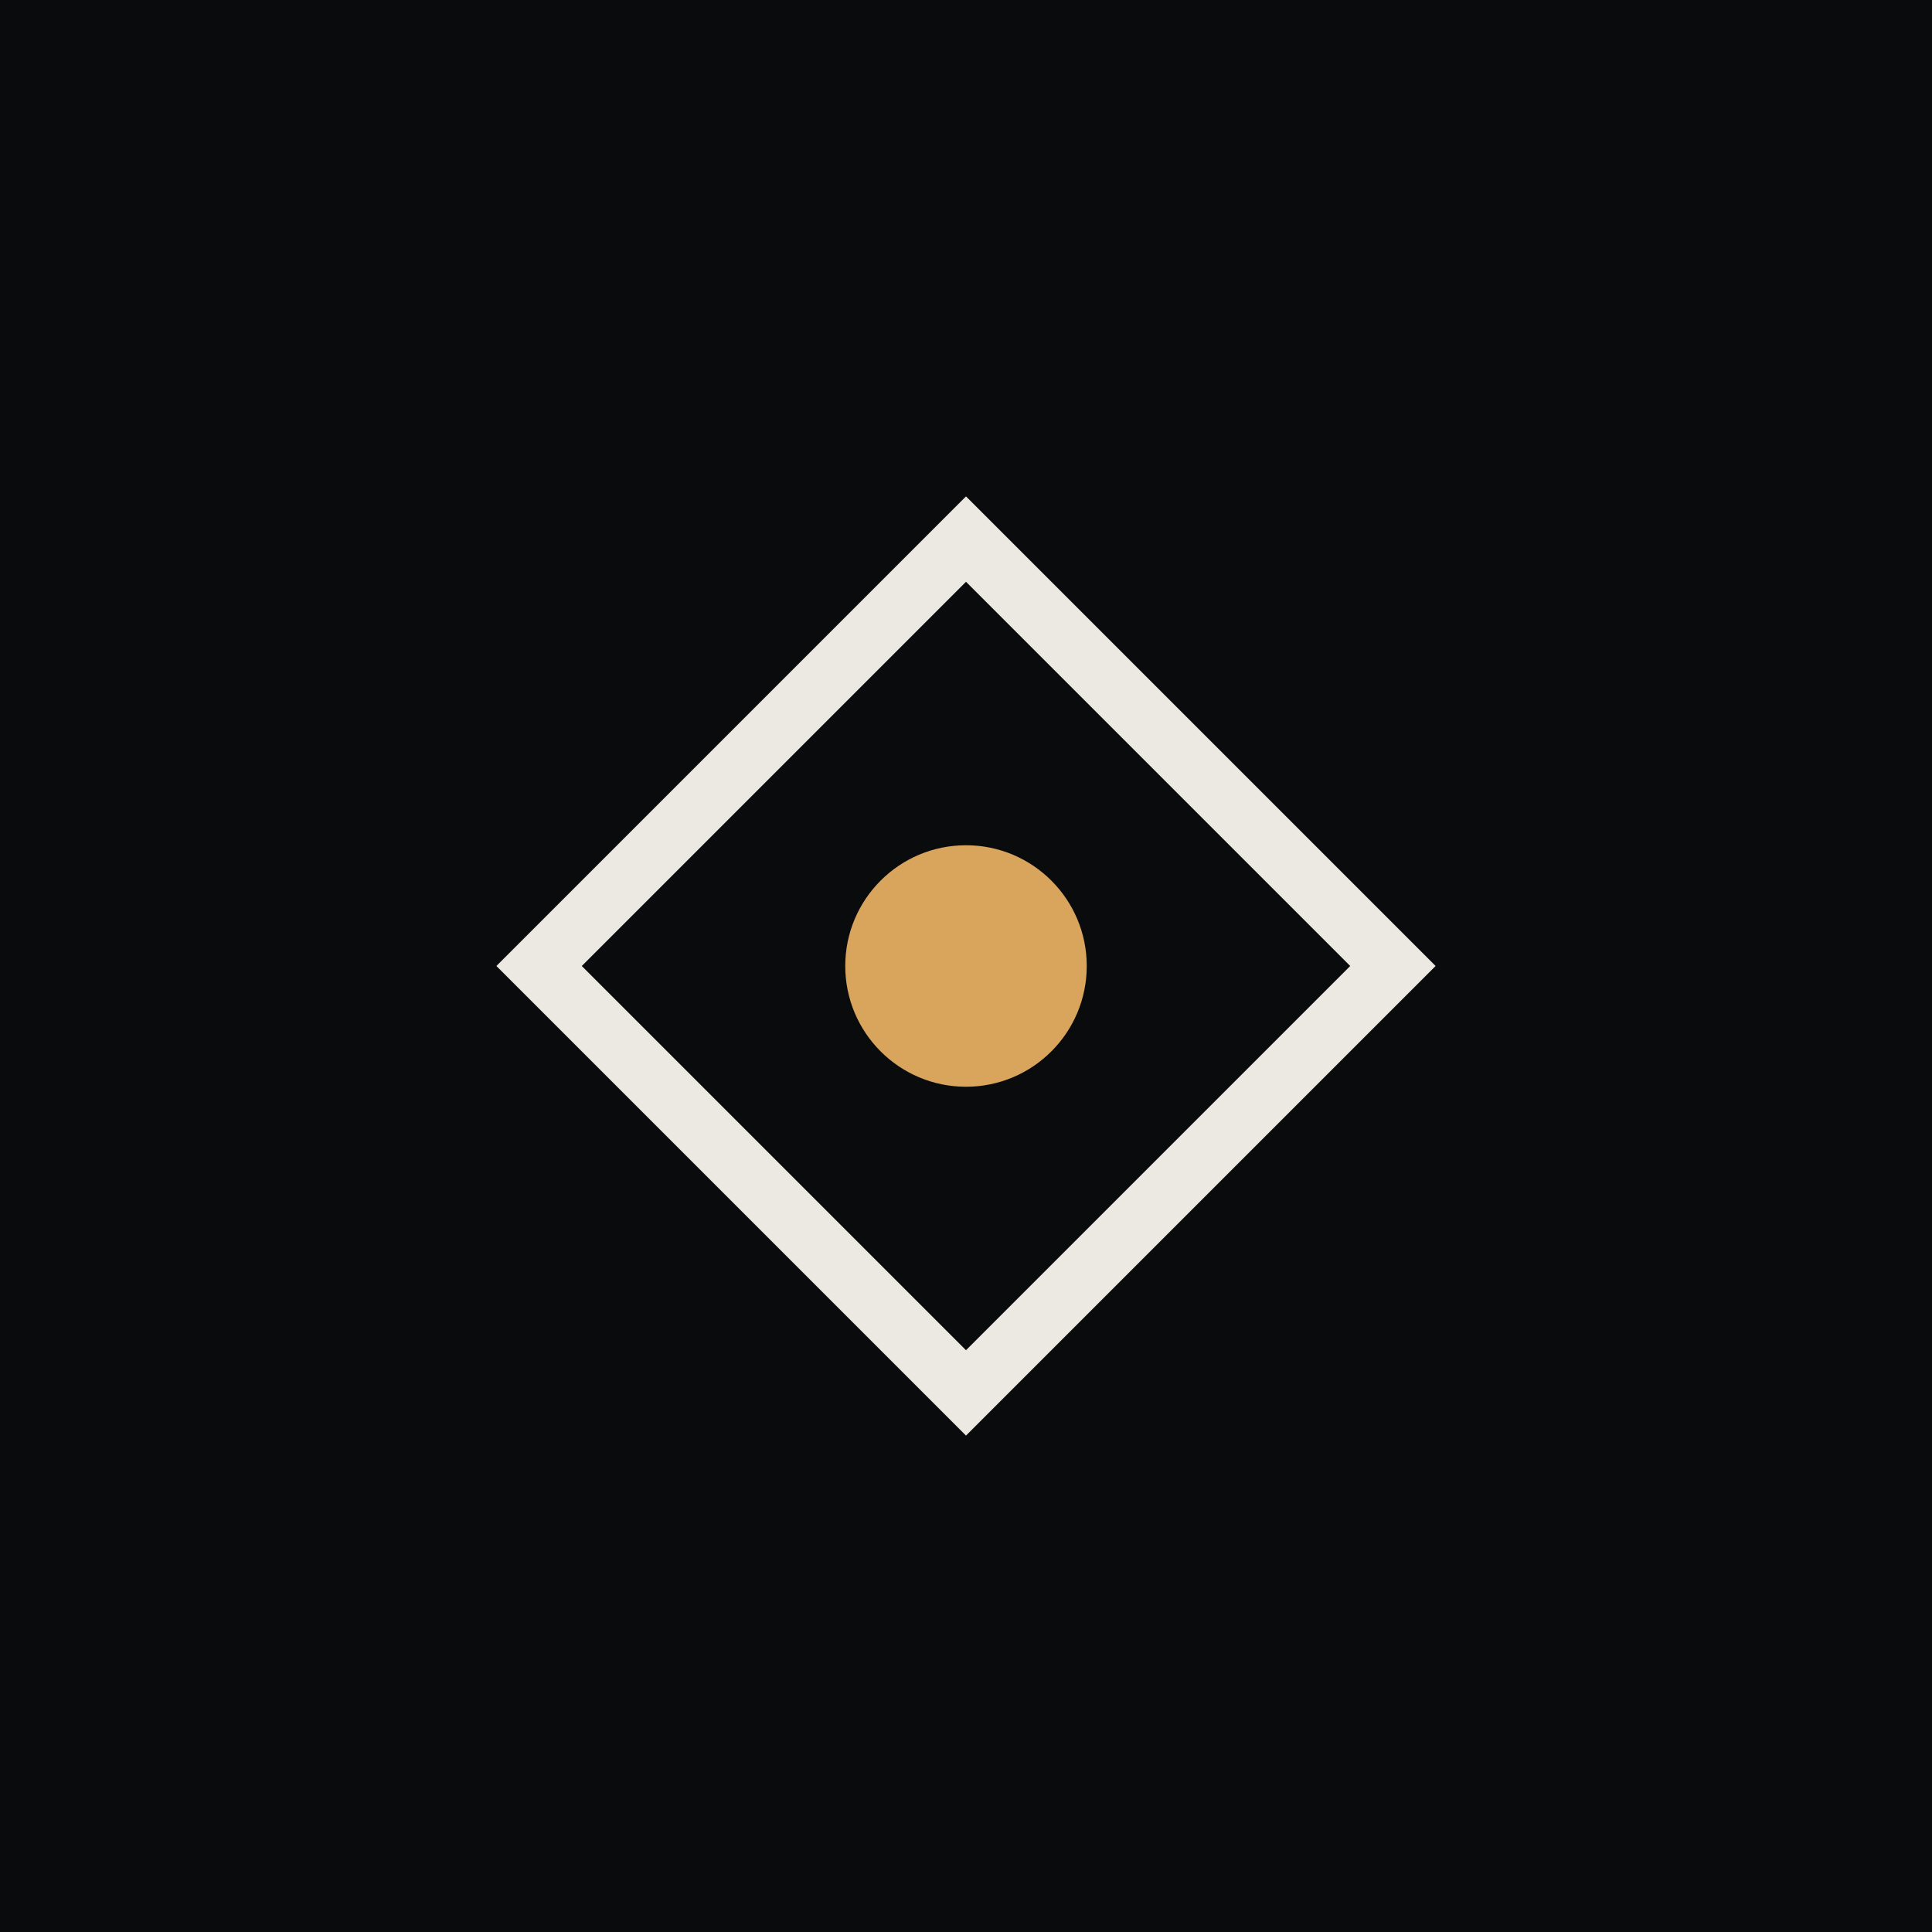
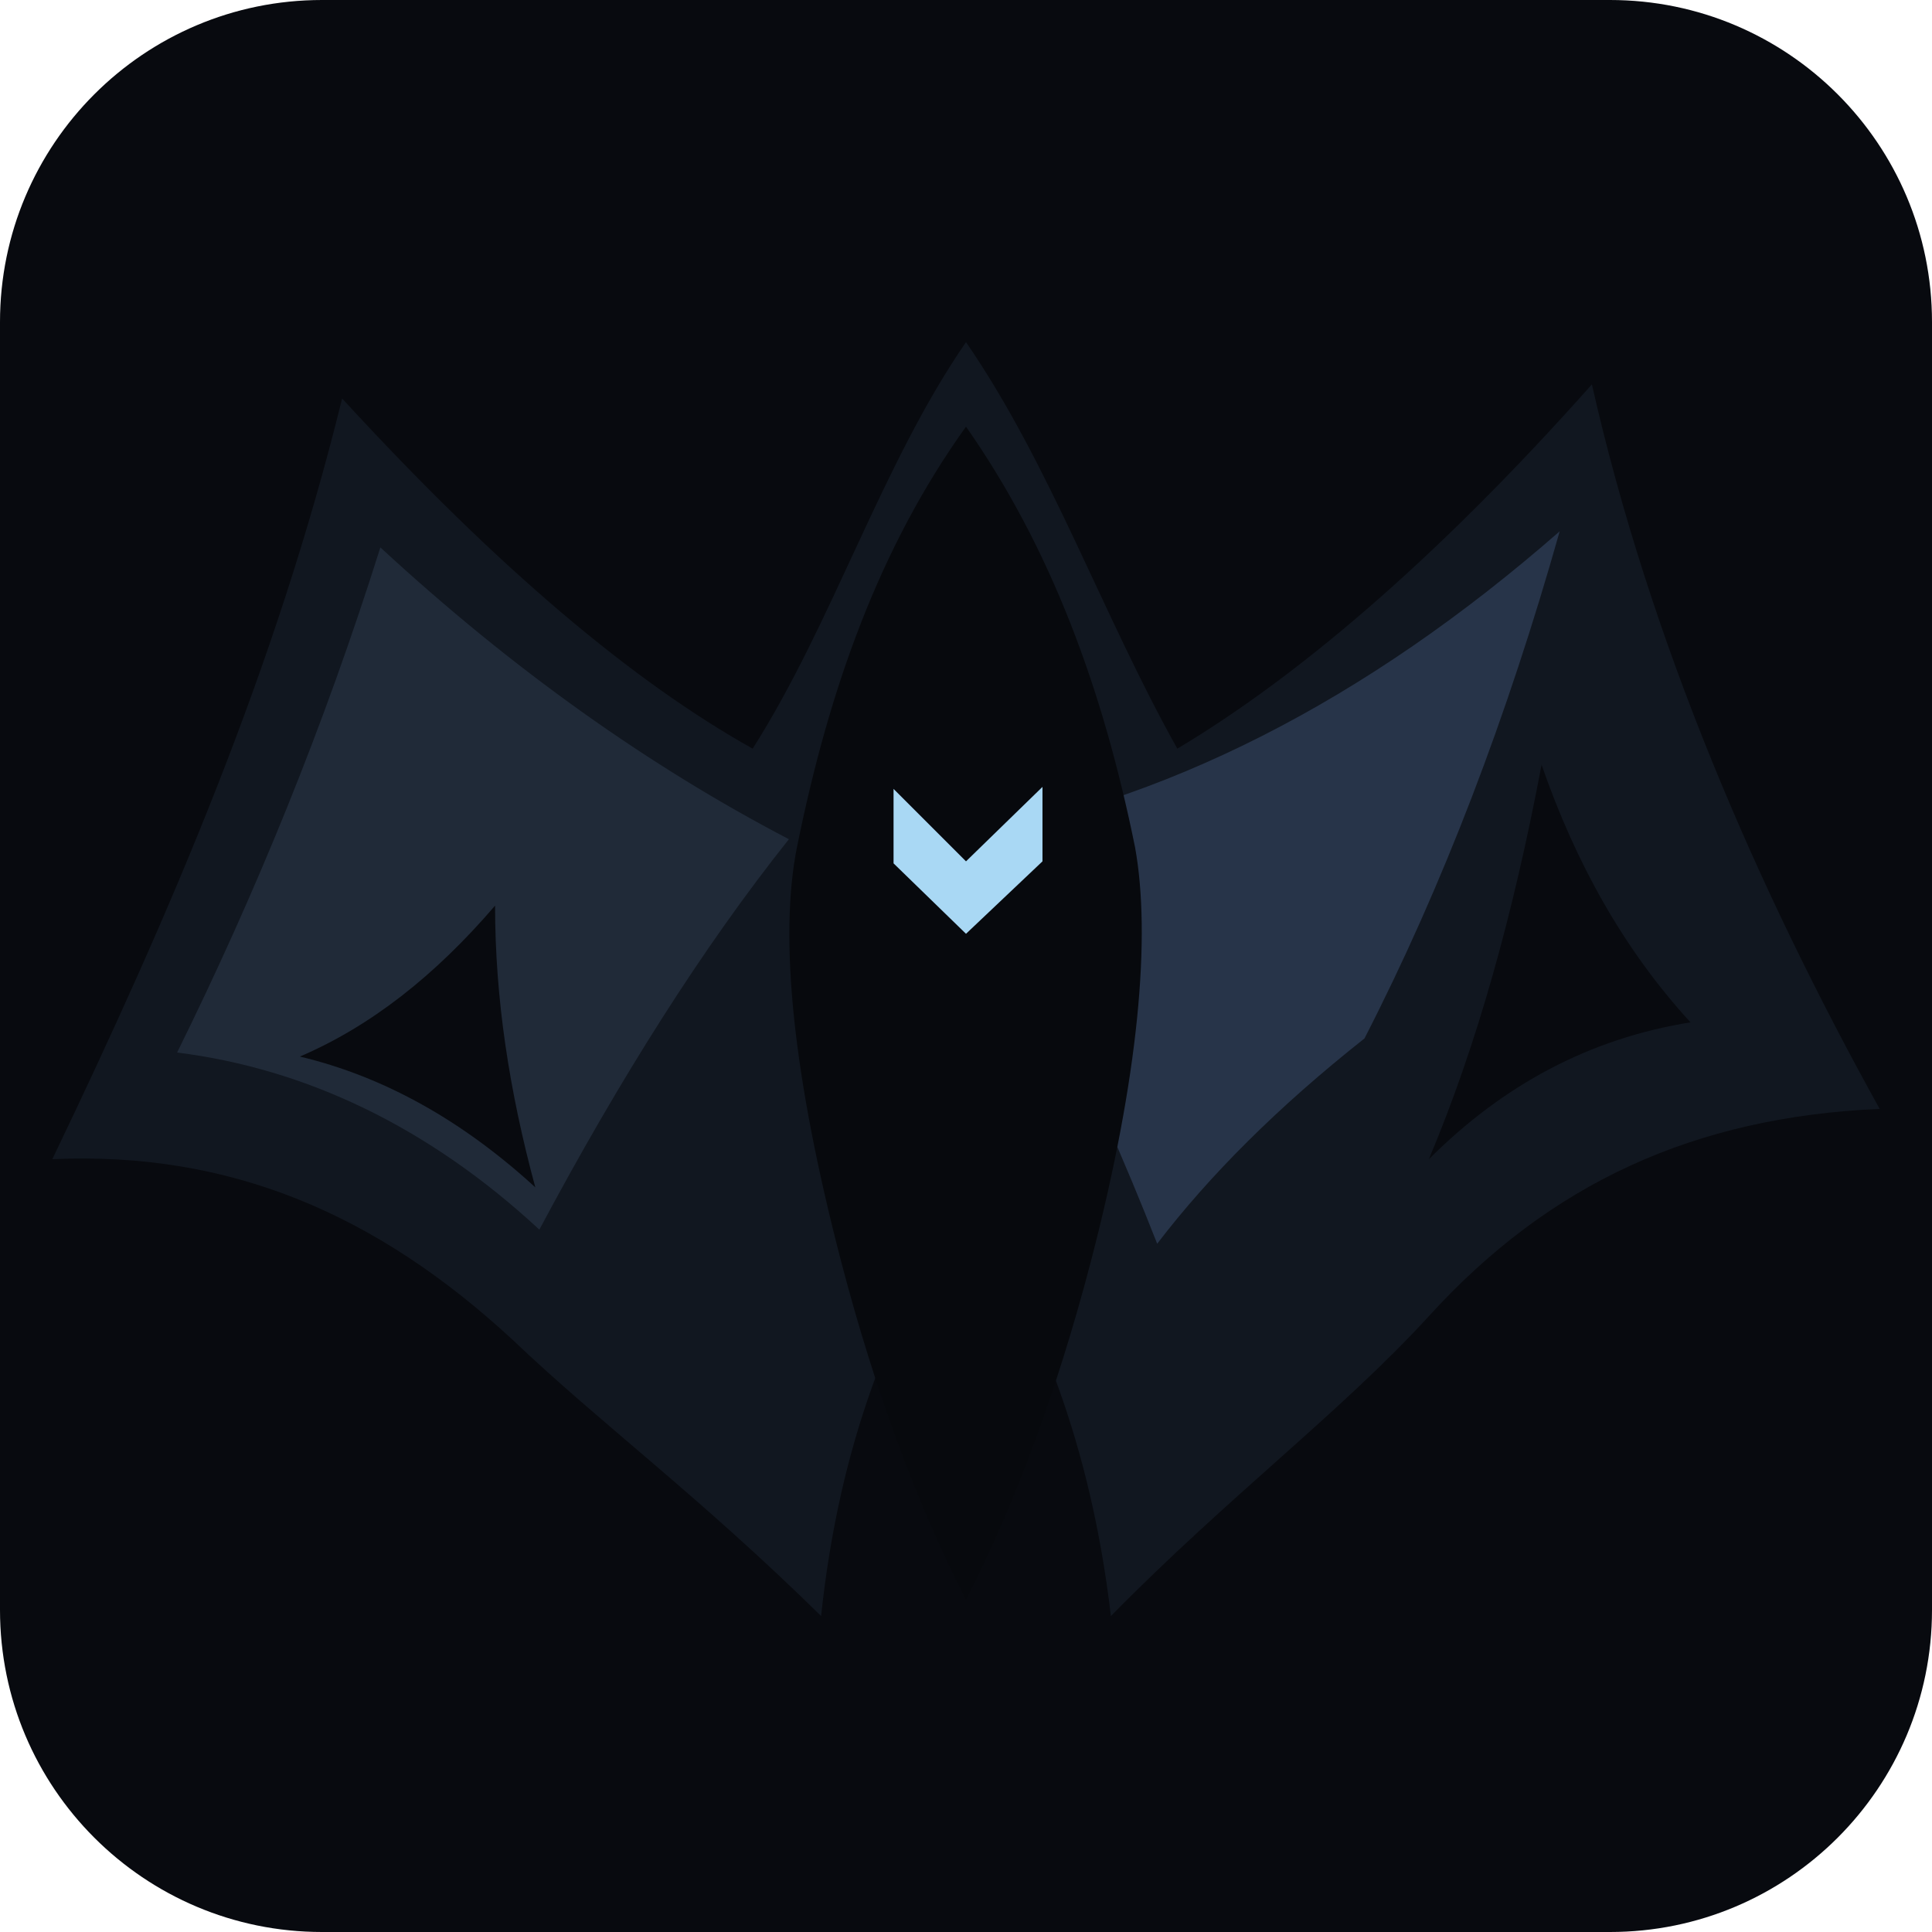
- <svg xmlns="http://www.w3.org/2000/svg" viewBox="0 0 32 32">
-   <rect width="32" height="32" fill="#0a0b0d" />
-   <rect x="11" y="11" width="10" height="10" fill="none" stroke="#ece9e2" stroke-width="1" transform="rotate(45 16 16)" />
-   <circle cx="16" cy="16" r="2" fill="#d9a45b" />
+ <svg xmlns="http://www.w3.org/2000/svg" viewBox="0 0 96 96">
+   <rect width="96" height="96" rx="16" fill="#080a0f" />
+   <path fill="#111720" d="M48 17 C43.8 23.1 41.4 30.9 37.4 37.2 C31.5 33.9 24.8 28.3 17 19.8 C13.7 33.2 8.5 45.3 2.6 57.6 C11.4 57.2 18.7 60.3 25.5 66.6 C29.8 70.7 34.7 74.3 40.8 80.3 C41.7 71.8 44.3 65.2 48 59.6 C51.6 65.3 54.2 71.8 55.2 80.3 C61.1 74.3 66.6 70.2 71 65.4 C77 58.8 84.2 55.5 93.4 55.1 C87.3 44.1 82 31.9 79.1 19.1 C71.1 28.1 64.2 33.8 58.5 37.2 C54.8 30.6 52.2 23.1 48 17 Z" />
+   <path fill="#202a38" d="M18.9 27.2 C25.5 33.3 32.3 38.1 39.2 41.7 C34.9 47.1 30.8 53.6 26.8 61.1 C21.3 56 15.2 53.1 8.8 52.3 C12.7 44.4 16.1 36.1 18.9 27.2 Z" />
+   <path fill="#273449" d="M77.5 26.4 C74.9 35.6 71.7 44 67.8 51.6 C63.5 55 60.1 58.4 57.5 61.8 C54.2 53.4 50.8 46.7 47.2 41.7 C57.8 40 67.9 34.8 77.5 26.4 Z" />
+   <path fill="#080a0f" d="M14.9 52.5 C19.1 53.5 23 55.7 26.6 59 C25.3 54.2 24.6 49.6 24.6 45 C21.6 48.5 18.4 51 14.9 52.5 Z" />
+   <path fill="#080a0f" d="M71 57.6 C74.7 53.9 79 51.6 84 50.8 C80.7 47.2 78.3 42.9 76.6 38 C75.2 45.4 73.4 51.9 71 57.6 Z" />
+   <path fill="#07090d" d="M48 21.2 C43.7 27.2 41.2 34.2 39.6 42.1 C38.7 46.6 39.4 53.5 41.8 62.7 C43.5 69.2 45.6 74.8 48 79.5 C50.4 74.8 52.5 69.2 54.2 62.7 C56.6 53.5 57.2 46.5 56.4 42.1 C54.8 34.2 52.2 27.2 48 21.2 Z" />
+   <path fill="#a9d8f4" d="M44.4 39.2 L48 42.8 L51.8 39.1 L51.8 42.8 L48 46.4 L44.4 42.9 Z" />
</svg>
